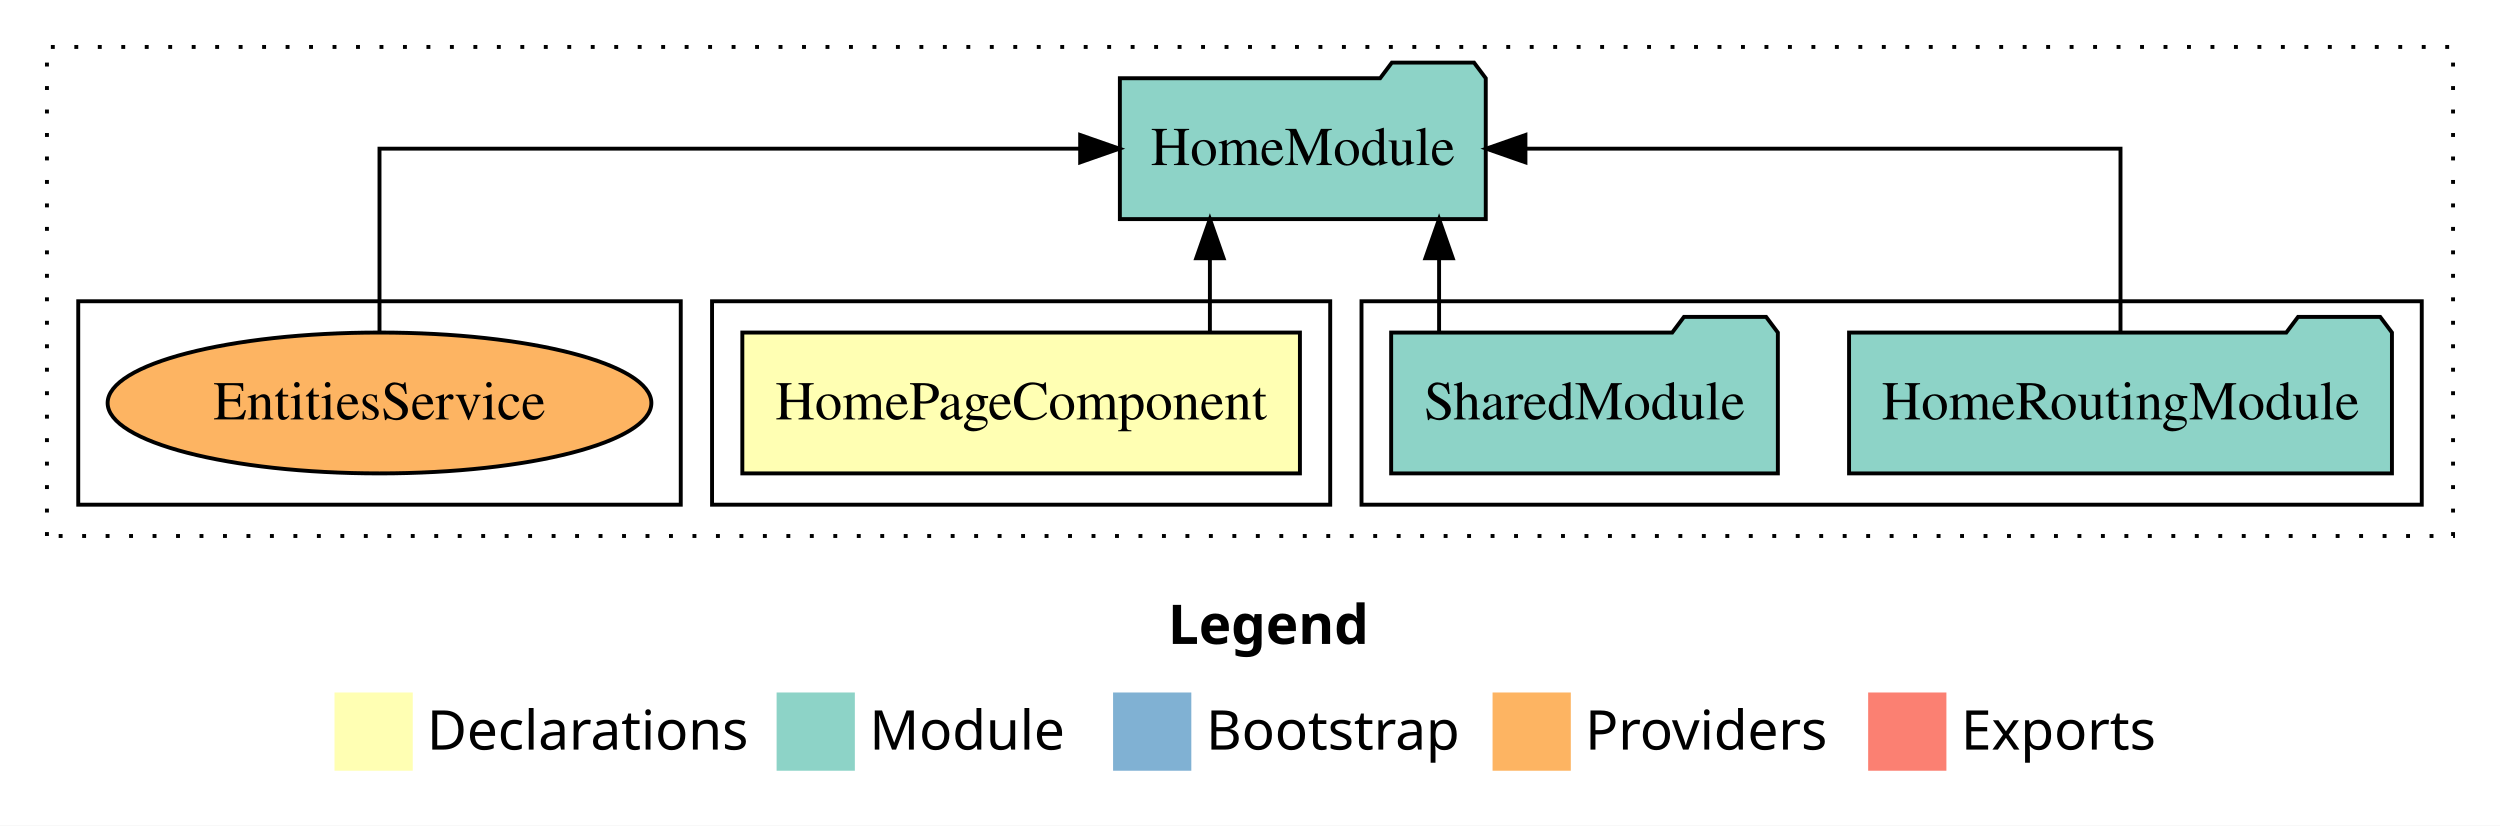
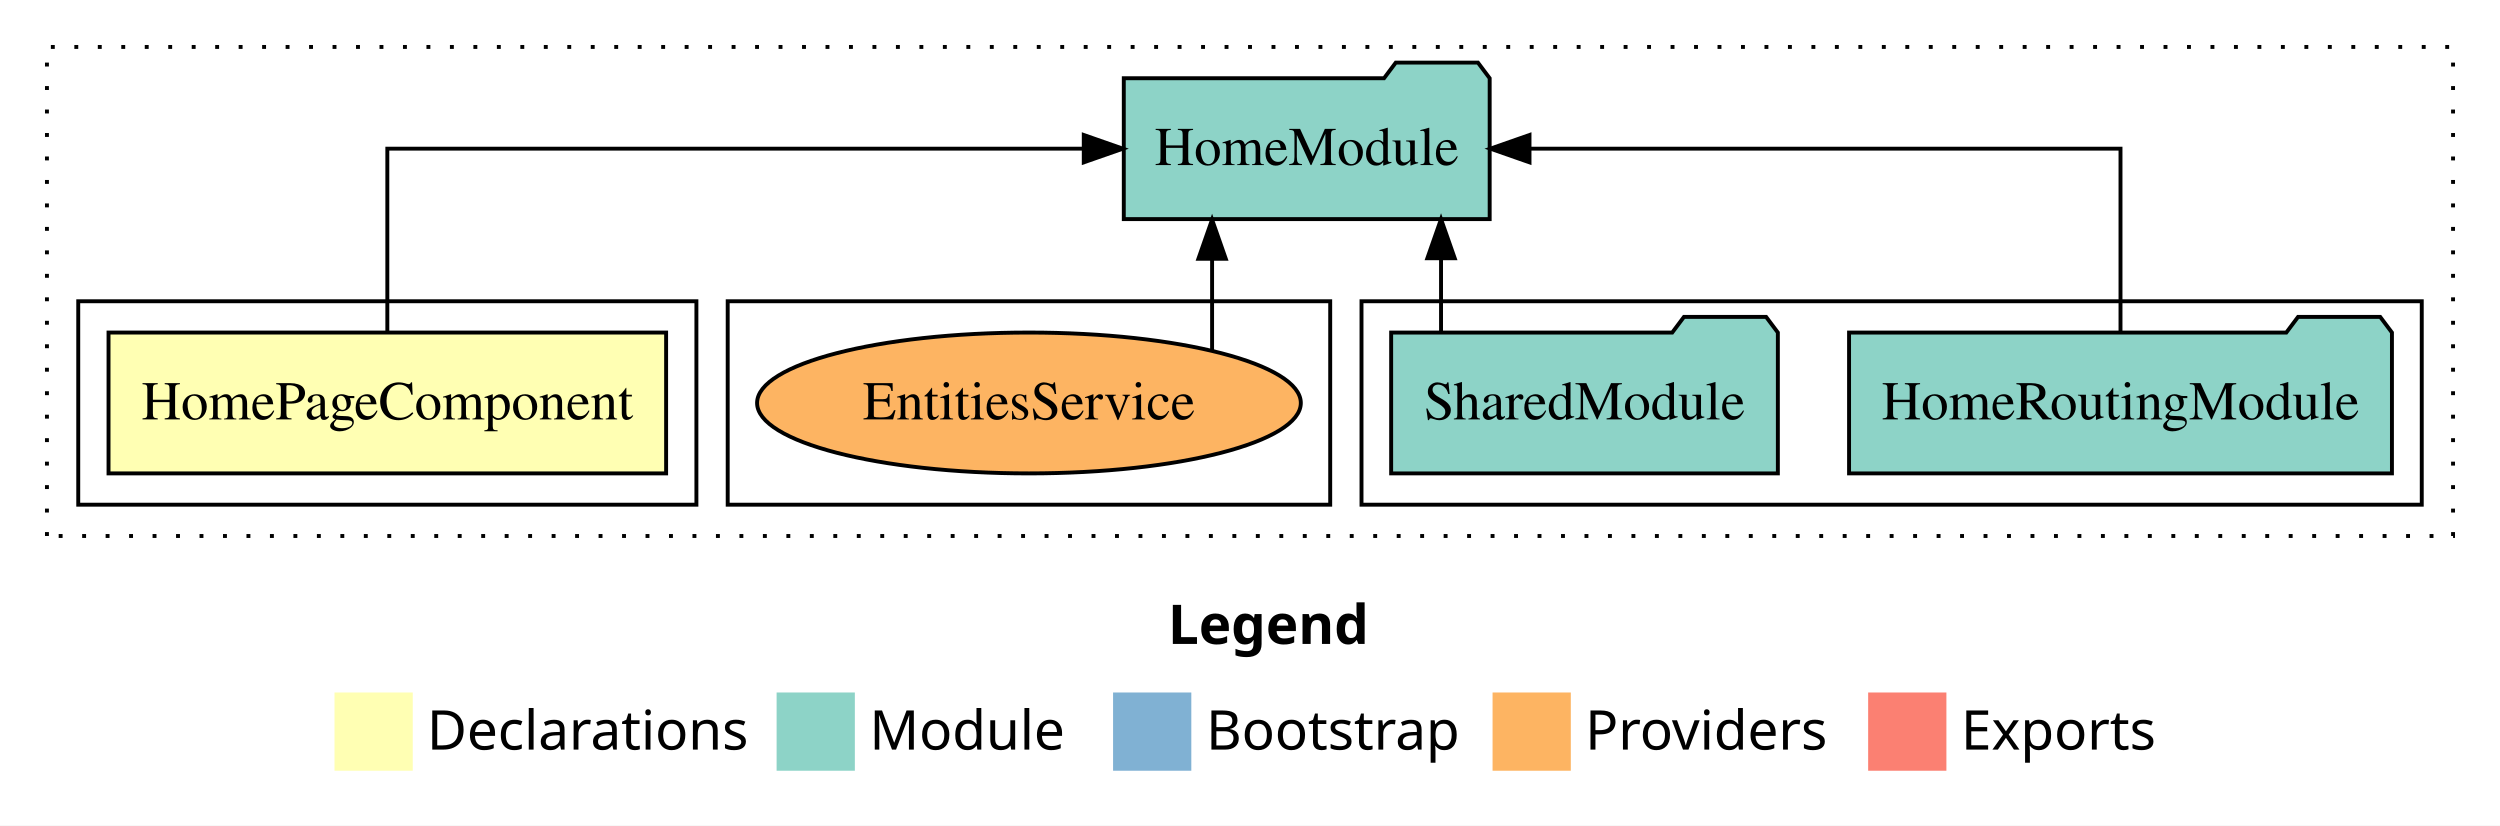
<svg xmlns="http://www.w3.org/2000/svg" width="639pt" height="211pt" viewBox="0.00 0.00 639.00 211.00">
  <g id="graph0" class="graph" transform="scale(1 1) rotate(0) translate(4 207)">
    <polygon fill="white" stroke="transparent" points="-4,4 -4,-207 635,-207 635,4 -4,4" />
    <text text-anchor="start" x="294.51" y="-42.4" font-family="sans-serif" font-weight="bold" font-size="14.00">Legend</text>
    <polygon fill="#ffffb3" stroke="transparent" points="81.5,-10 81.5,-30 101.5,-30 101.5,-10 81.5,-10" />
    <text text-anchor="start" x="105.13" y="-15.4" font-family="sans-serif" font-size="14.00">  Declarations</text>
    <polygon fill="#8dd3c7" stroke="transparent" points="194.5,-10 194.5,-30 214.5,-30 214.5,-10 194.5,-10" />
    <text text-anchor="start" x="218.23" y="-15.4" font-family="sans-serif" font-size="14.00">  Module</text>
    <polygon fill="#80b1d3" stroke="transparent" points="280.5,-10 280.5,-30 300.5,-30 300.5,-10 280.5,-10" />
    <text text-anchor="start" x="304.28" y="-15.4" font-family="sans-serif" font-size="14.00">  Bootstrap</text>
    <polygon fill="#fdb462" stroke="transparent" points="377.5,-10 377.5,-30 397.5,-30 397.5,-10 377.5,-10" />
    <text text-anchor="start" x="401.17" y="-15.4" font-family="sans-serif" font-size="14.00">  Providers</text>
    <polygon fill="#fb8072" stroke="transparent" points="473.5,-10 473.5,-30 493.5,-30 493.5,-10 473.5,-10" />
    <text text-anchor="start" x="497.23" y="-15.4" font-family="sans-serif" font-size="14.00">  Exports</text>
    <g id="clust1" class="cluster">
      <polygon fill="none" stroke="black" stroke-dasharray="1,5" points="8,-70 8,-195 623,-195 623,-70 8,-70" />
    </g>
    <g id="clust4" class="cluster">
      <polygon fill="none" stroke="black" points="344,-78 344,-130 615,-130 615,-78 344,-78" />
    </g>
+     <g id="clust7" class="cluster">
+       <polygon fill="none" stroke="black" points="182,-78 182,-130 336,-130 336,-78 182,-78" />
+     </g>
    <g id="clust2" class="cluster">
-       <polygon fill="none" stroke="black" points="178,-78 178,-130 336,-130 336,-78 178,-78" />
-     </g>
-     <g id="clust7" class="cluster">
-       <polygon fill="none" stroke="black" points="16,-78 16,-130 170,-130 170,-78 16,-78" />
+       <polygon fill="none" stroke="black" points="16,-78 16,-130 174,-130 174,-78 16,-78" />
    </g>
    <g id="node1" class="node">
-       <polygon fill="#ffffb3" stroke="black" points="328.26,-122 185.74,-122 185.74,-86 328.26,-86 328.26,-122" />
-       <text text-anchor="middle" x="257" y="-99.8" font-family="Times,serif" font-size="14.00">HomePageComponent</text>
+       <polygon fill="#ffffb3" stroke="black" points="166.26,-122 23.74,-122 23.74,-86 166.26,-86 166.26,-122" />
+       <text text-anchor="middle" x="95" y="-99.8" font-family="Times,serif" font-size="14.00">HomePageComponent</text>
    </g>
    <g id="node2" class="node">
-       <polygon fill="#8dd3c7" stroke="black" points="375.76,-187 372.76,-191 351.76,-191 348.76,-187 282.24,-187 282.24,-151 375.76,-151 375.76,-187" />
-       <text text-anchor="middle" x="329" y="-164.8" font-family="Times,serif" font-size="14.00">HomeModule</text>
+       <polygon fill="#8dd3c7" stroke="black" points="376.76,-187 373.76,-191 352.76,-191 349.76,-187 283.24,-187 283.24,-151 376.76,-151 376.76,-187" />
+       <text text-anchor="middle" x="330" y="-164.8" font-family="Times,serif" font-size="14.00">HomeModule</text>
    </g>
    <g id="edge1" class="edge">
-       <path fill="none" stroke="black" d="M305.25,-122.11C305.25,-122.11 305.25,-140.99 305.25,-140.99" />
-       <polygon fill="black" stroke="black" points="301.75,-140.99 305.25,-150.99 308.75,-140.99 301.75,-140.99" />
+       <path fill="none" stroke="black" d="M95,-122.11C95,-141.34 95,-169 95,-169 95,-169 273.01,-169 273.01,-169" />
+       <polygon fill="black" stroke="black" points="273.01,-172.5 283.01,-169 273.01,-165.5 273.01,-172.5" />
    </g>
    <g id="node3" class="node">
      <polygon fill="#8dd3c7" stroke="black" points="607.38,-122 604.38,-126 583.38,-126 580.38,-122 468.62,-122 468.62,-86 607.38,-86 607.38,-122" />
      <text text-anchor="middle" x="538" y="-99.8" font-family="Times,serif" font-size="14.00">HomeRoutingModule</text>
    </g>
    <g id="edge2" class="edge">
-       <path fill="none" stroke="black" d="M538,-122.11C538,-141.34 538,-169 538,-169 538,-169 385.9,-169 385.9,-169" />
-       <polygon fill="black" stroke="black" points="385.9,-165.5 375.9,-169 385.9,-172.5 385.9,-165.5" />
+       <path fill="none" stroke="black" d="M538,-122.11C538,-141.34 538,-169 538,-169 538,-169 386.94,-169 386.94,-169" />
+       <polygon fill="black" stroke="black" points="386.94,-165.5 376.94,-169 386.94,-172.5 386.94,-165.5" />
    </g>
    <g id="node4" class="node">
      <polygon fill="#8dd3c7" stroke="black" points="450.42,-122 447.42,-126 426.42,-126 423.42,-122 351.58,-122 351.58,-86 450.42,-86 450.42,-122" />
      <text text-anchor="middle" x="401" y="-99.8" font-family="Times,serif" font-size="14.00">SharedModule</text>
    </g>
    <g id="edge3" class="edge">
-       <path fill="none" stroke="black" d="M363.83,-122.11C363.83,-122.11 363.83,-140.99 363.83,-140.99" />
-       <polygon fill="black" stroke="black" points="360.33,-140.99 363.83,-150.99 367.33,-140.99 360.33,-140.99" />
+       <path fill="none" stroke="black" d="M364.33,-122.11C364.33,-122.11 364.33,-140.99 364.33,-140.99" />
+       <polygon fill="black" stroke="black" points="360.83,-140.99 364.33,-150.99 367.83,-140.99 360.83,-140.99" />
    </g>
    <g id="node5" class="node">
-       <ellipse fill="#fdb462" stroke="black" cx="93" cy="-104" rx="69.49" ry="18" />
-       <text text-anchor="middle" x="93" y="-99.8" font-family="Times,serif" font-size="14.00">EntitiesService</text>
+       <ellipse fill="#fdb462" stroke="black" cx="259" cy="-104" rx="69.49" ry="18" />
+       <text text-anchor="middle" x="259" y="-99.8" font-family="Times,serif" font-size="14.00">EntitiesService</text>
    </g>
    <g id="edge4" class="edge">
-       <path fill="none" stroke="black" d="M93,-122.11C93,-141.34 93,-169 93,-169 93,-169 272.09,-169 272.09,-169" />
-       <polygon fill="black" stroke="black" points="272.09,-172.5 282.09,-169 272.09,-165.5 272.09,-172.5" />
+       <path fill="none" stroke="black" d="M305.81,-117.47C305.81,-117.47 305.81,-140.86 305.81,-140.86" />
+       <polygon fill="black" stroke="black" points="302.31,-140.86 305.81,-150.86 309.31,-140.86 302.31,-140.86" />
    </g>
  </g>
</svg>
